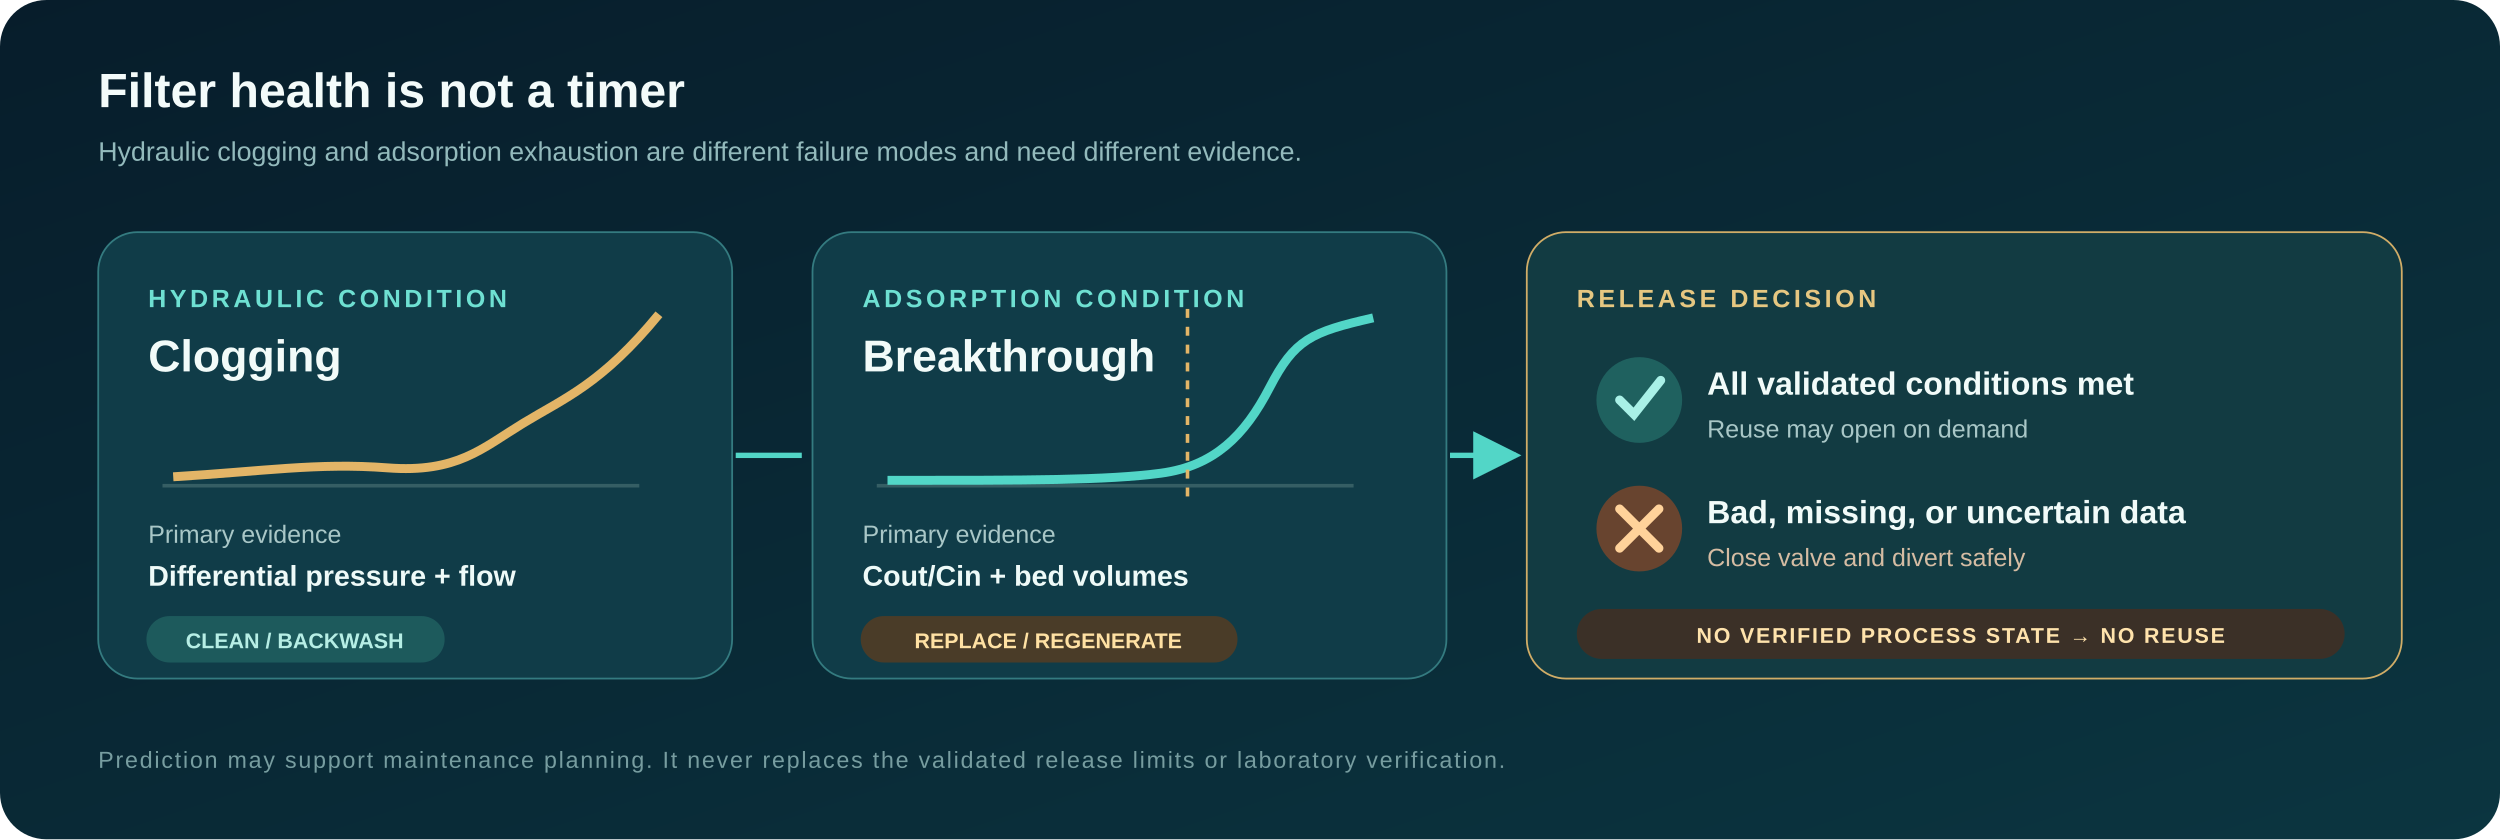
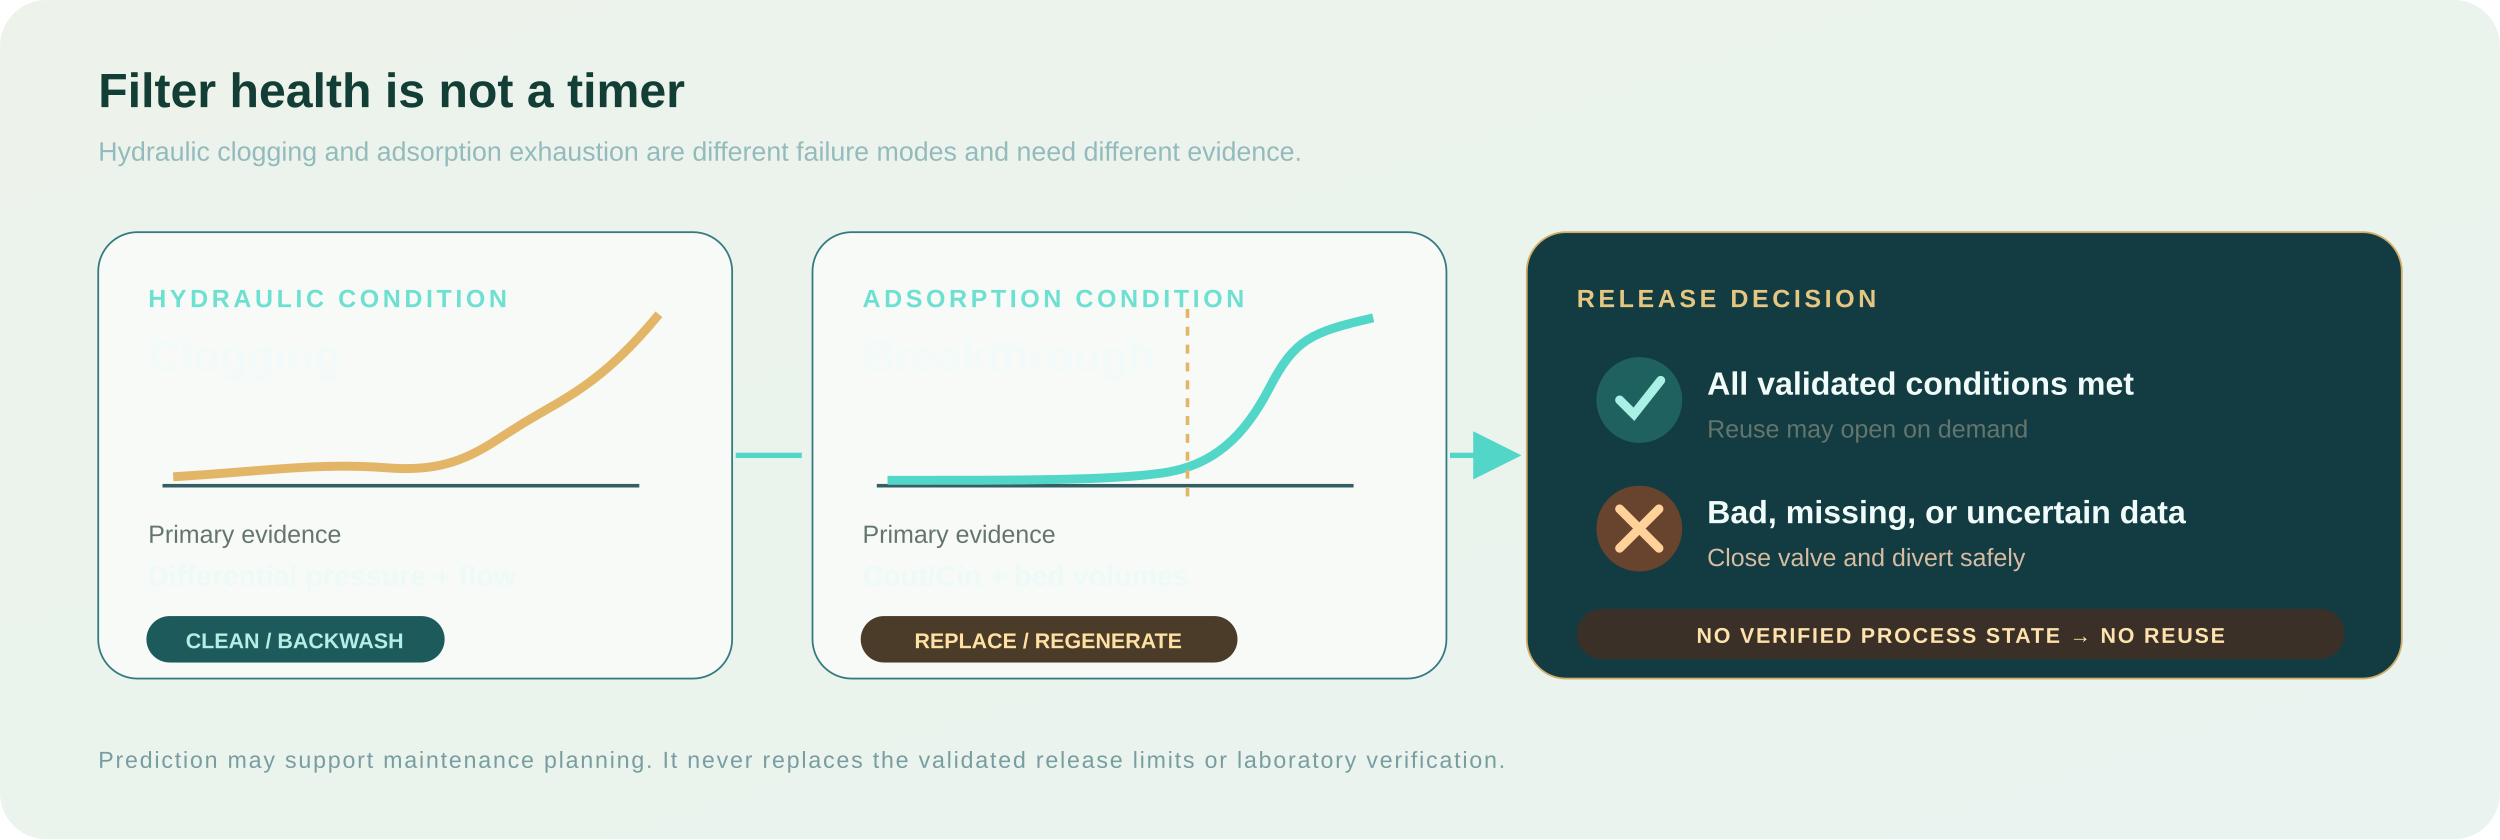
<svg xmlns="http://www.w3.org/2000/svg" viewBox="0 0 1400 470" role="img" aria-labelledby="title desc">
  <defs>
    <linearGradient id="bg" x1="0" y1="0" x2="1" y2="1">
-       <stop stop-color="#071d2b" />
-       <stop offset="1" stop-color="#0b3540" />
+       <stop stop-color="#edf3eb" />
+       <stop offset="1" stop-color="#e9f3ef" />
    </linearGradient>
    <marker id="a" markerWidth="9" markerHeight="9" refX="8" refY="4.5" orient="auto">
      <path d="M0 0 9 4.5 0 9Z" fill="#52d6c7" />
    </marker>
  </defs>
  <rect width="1400" height="470" rx="26" fill="url(#bg)" />
  <g font-family="Arial, Helvetica, sans-serif">
-     <text x="55" y="60" fill="#f3fbfa" font-size="27" font-weight="700">Filter health is not a timer</text>
+     <text x="55" y="60" fill="#123e35" font-size="27" font-weight="700">Filter health is not a timer</text>
    <text x="55" y="90" fill="#93babc" font-size="15">Hydraulic clogging and adsorption exhaustion are different failure modes and need different evidence.</text>
    <g transform="translate(55 130)">
-       <rect width="355" height="250" rx="22" fill="#103c48" stroke="#347b80" />
+       <rect width="355" height="250" rx="22" fill="#f7faf6" stroke="#347b80" />
      <text x="28" y="42" fill="#6ee0d2" font-size="14" font-weight="700" letter-spacing="2">HYDRAULIC CONDITION</text>
      <text x="28" y="78" fill="#f2fbf9" font-size="25" font-weight="700">Clogging</text>
      <path d="M36 142h267" stroke="#355e64" stroke-width="2" />
      <path d="M42 137c50-3 81-8 120-5s53-11 76-25 44-22 76-61" fill="none" stroke="#e3b567" stroke-width="5" />
-       <text x="28" y="174" fill="#a9c7c7" font-size="14">Primary evidence</text>
+       <text x="28" y="174" fill="#64766c" font-size="14">Primary evidence</text>
      <text x="28" y="198" fill="#eefaf8" font-size="16" font-weight="700">Differential pressure + flow</text>
      <rect x="27" y="215" width="167" height="26" rx="13" fill="#1d5a5c" />
      <text x="110" y="233" text-anchor="middle" fill="#b6eee5" font-size="12" font-weight="700">CLEAN / BACKWASH</text>
    </g>
    <g transform="translate(455 130)">
-       <rect width="355" height="250" rx="22" fill="#103c48" stroke="#347b80" />
+       <rect width="355" height="250" rx="22" fill="#f7faf6" stroke="#347b80" />
      <text x="28" y="42" fill="#6ee0d2" font-size="14" font-weight="700" letter-spacing="2">ADSORPTION CONDITION</text>
      <text x="28" y="78" fill="#f2fbf9" font-size="25" font-weight="700">Breakthrough</text>
      <path d="M36 142h267" stroke="#355e64" stroke-width="2" />
      <path d="M42 139c79 0 123 0 153-4s47-21 61-48 23-31 58-39" fill="none" stroke="#52d6c7" stroke-width="5" />
      <path d="M210 43v105" stroke="#e3b567" stroke-width="2" stroke-dasharray="5 5" />
-       <text x="28" y="174" fill="#a9c7c7" font-size="14">Primary evidence</text>
+       <text x="28" y="174" fill="#64766c" font-size="14">Primary evidence</text>
      <text x="28" y="198" fill="#eefaf8" font-size="16" font-weight="700">Cout/Cin + bed volumes</text>
      <rect x="27" y="215" width="211" height="26" rx="13" fill="#4a3c28" />
      <text x="132" y="233" text-anchor="middle" fill="#ffe1a3" font-size="12" font-weight="700">REPLACE / REGENERATE</text>
    </g>
    <g transform="translate(855 130)">
      <rect width="490" height="250" rx="22" fill="#123b42" stroke="#d1ad67" />
      <text x="28" y="42" fill="#e6c781" font-size="14" font-weight="700" letter-spacing="2">RELEASE DECISION</text>
      <circle cx="63" cy="94" r="24" fill="#1f615f" />
      <path d="m52 94 8 8 15-19" fill="none" stroke="#a9f1e7" stroke-width="5" stroke-linecap="round" />
      <text x="101" y="91" fill="#f1fbf9" font-size="18" font-weight="700">All validated conditions met</text>
-       <text x="101" y="115" fill="#a9c7c7" font-size="14">Reuse may open on demand</text>
+       <text x="101" y="115" fill="#64766c" font-size="14">Reuse may open on demand</text>
      <circle cx="63" cy="166" r="24" fill="#68442f" />
      <path d="m52 155 22 22m0-22-22 22" stroke="#ffd29a" stroke-width="5" stroke-linecap="round" />
      <text x="101" y="163" fill="#f1fbf9" font-size="18" font-weight="700">Bad, missing, or uncertain data</text>
      <text x="101" y="187" fill="#d5bca3" font-size="14">Close valve and divert safely</text>
      <rect x="28" y="211" width="430" height="28" rx="14" fill="#3b3027" />
      <text x="243" y="230" text-anchor="middle" fill="#ffe3ac" font-size="12" font-weight="700" letter-spacing="1">NO VERIFIED PROCESS STATE → NO REUSE</text>
    </g>
    <path d="M412 255h37M812 255h37" stroke="#52d6c7" stroke-width="3" marker-end="url(#a)" />
    <text x="55" y="430" fill="#779da0" font-size="13" letter-spacing="1">Prediction may support maintenance planning. It never replaces the validated release limits or laboratory verification.</text>
  </g>
</svg>
